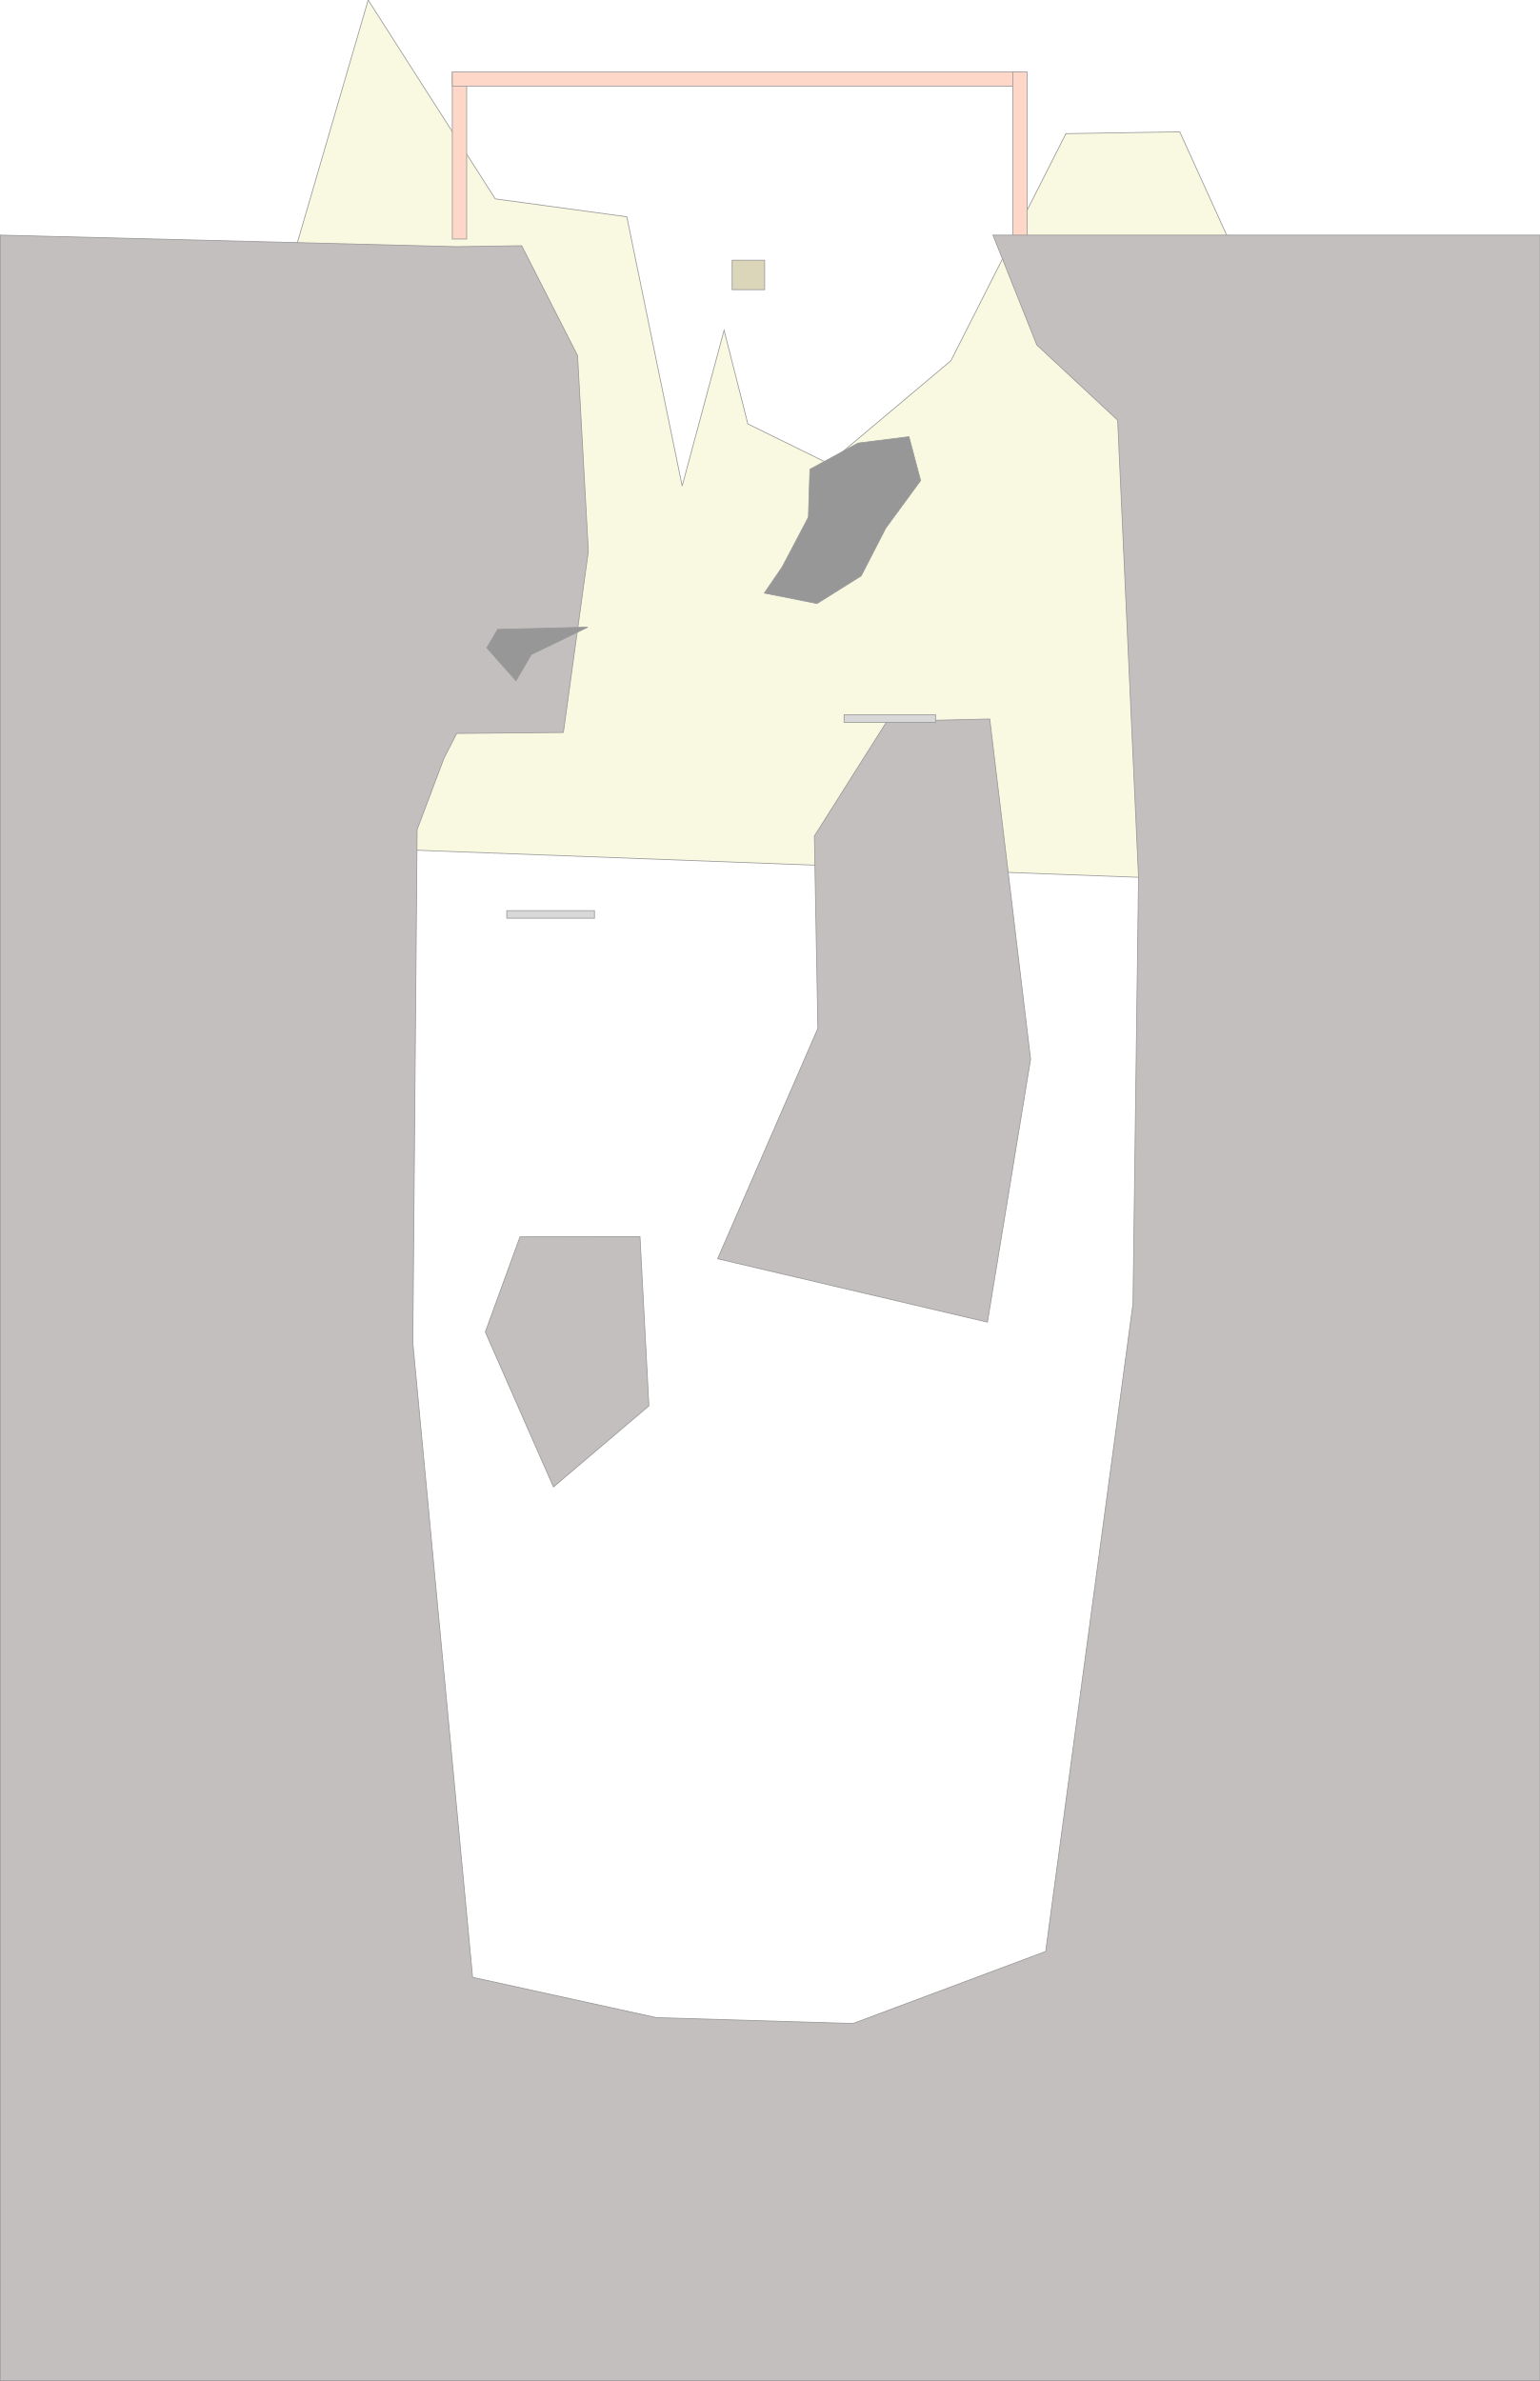
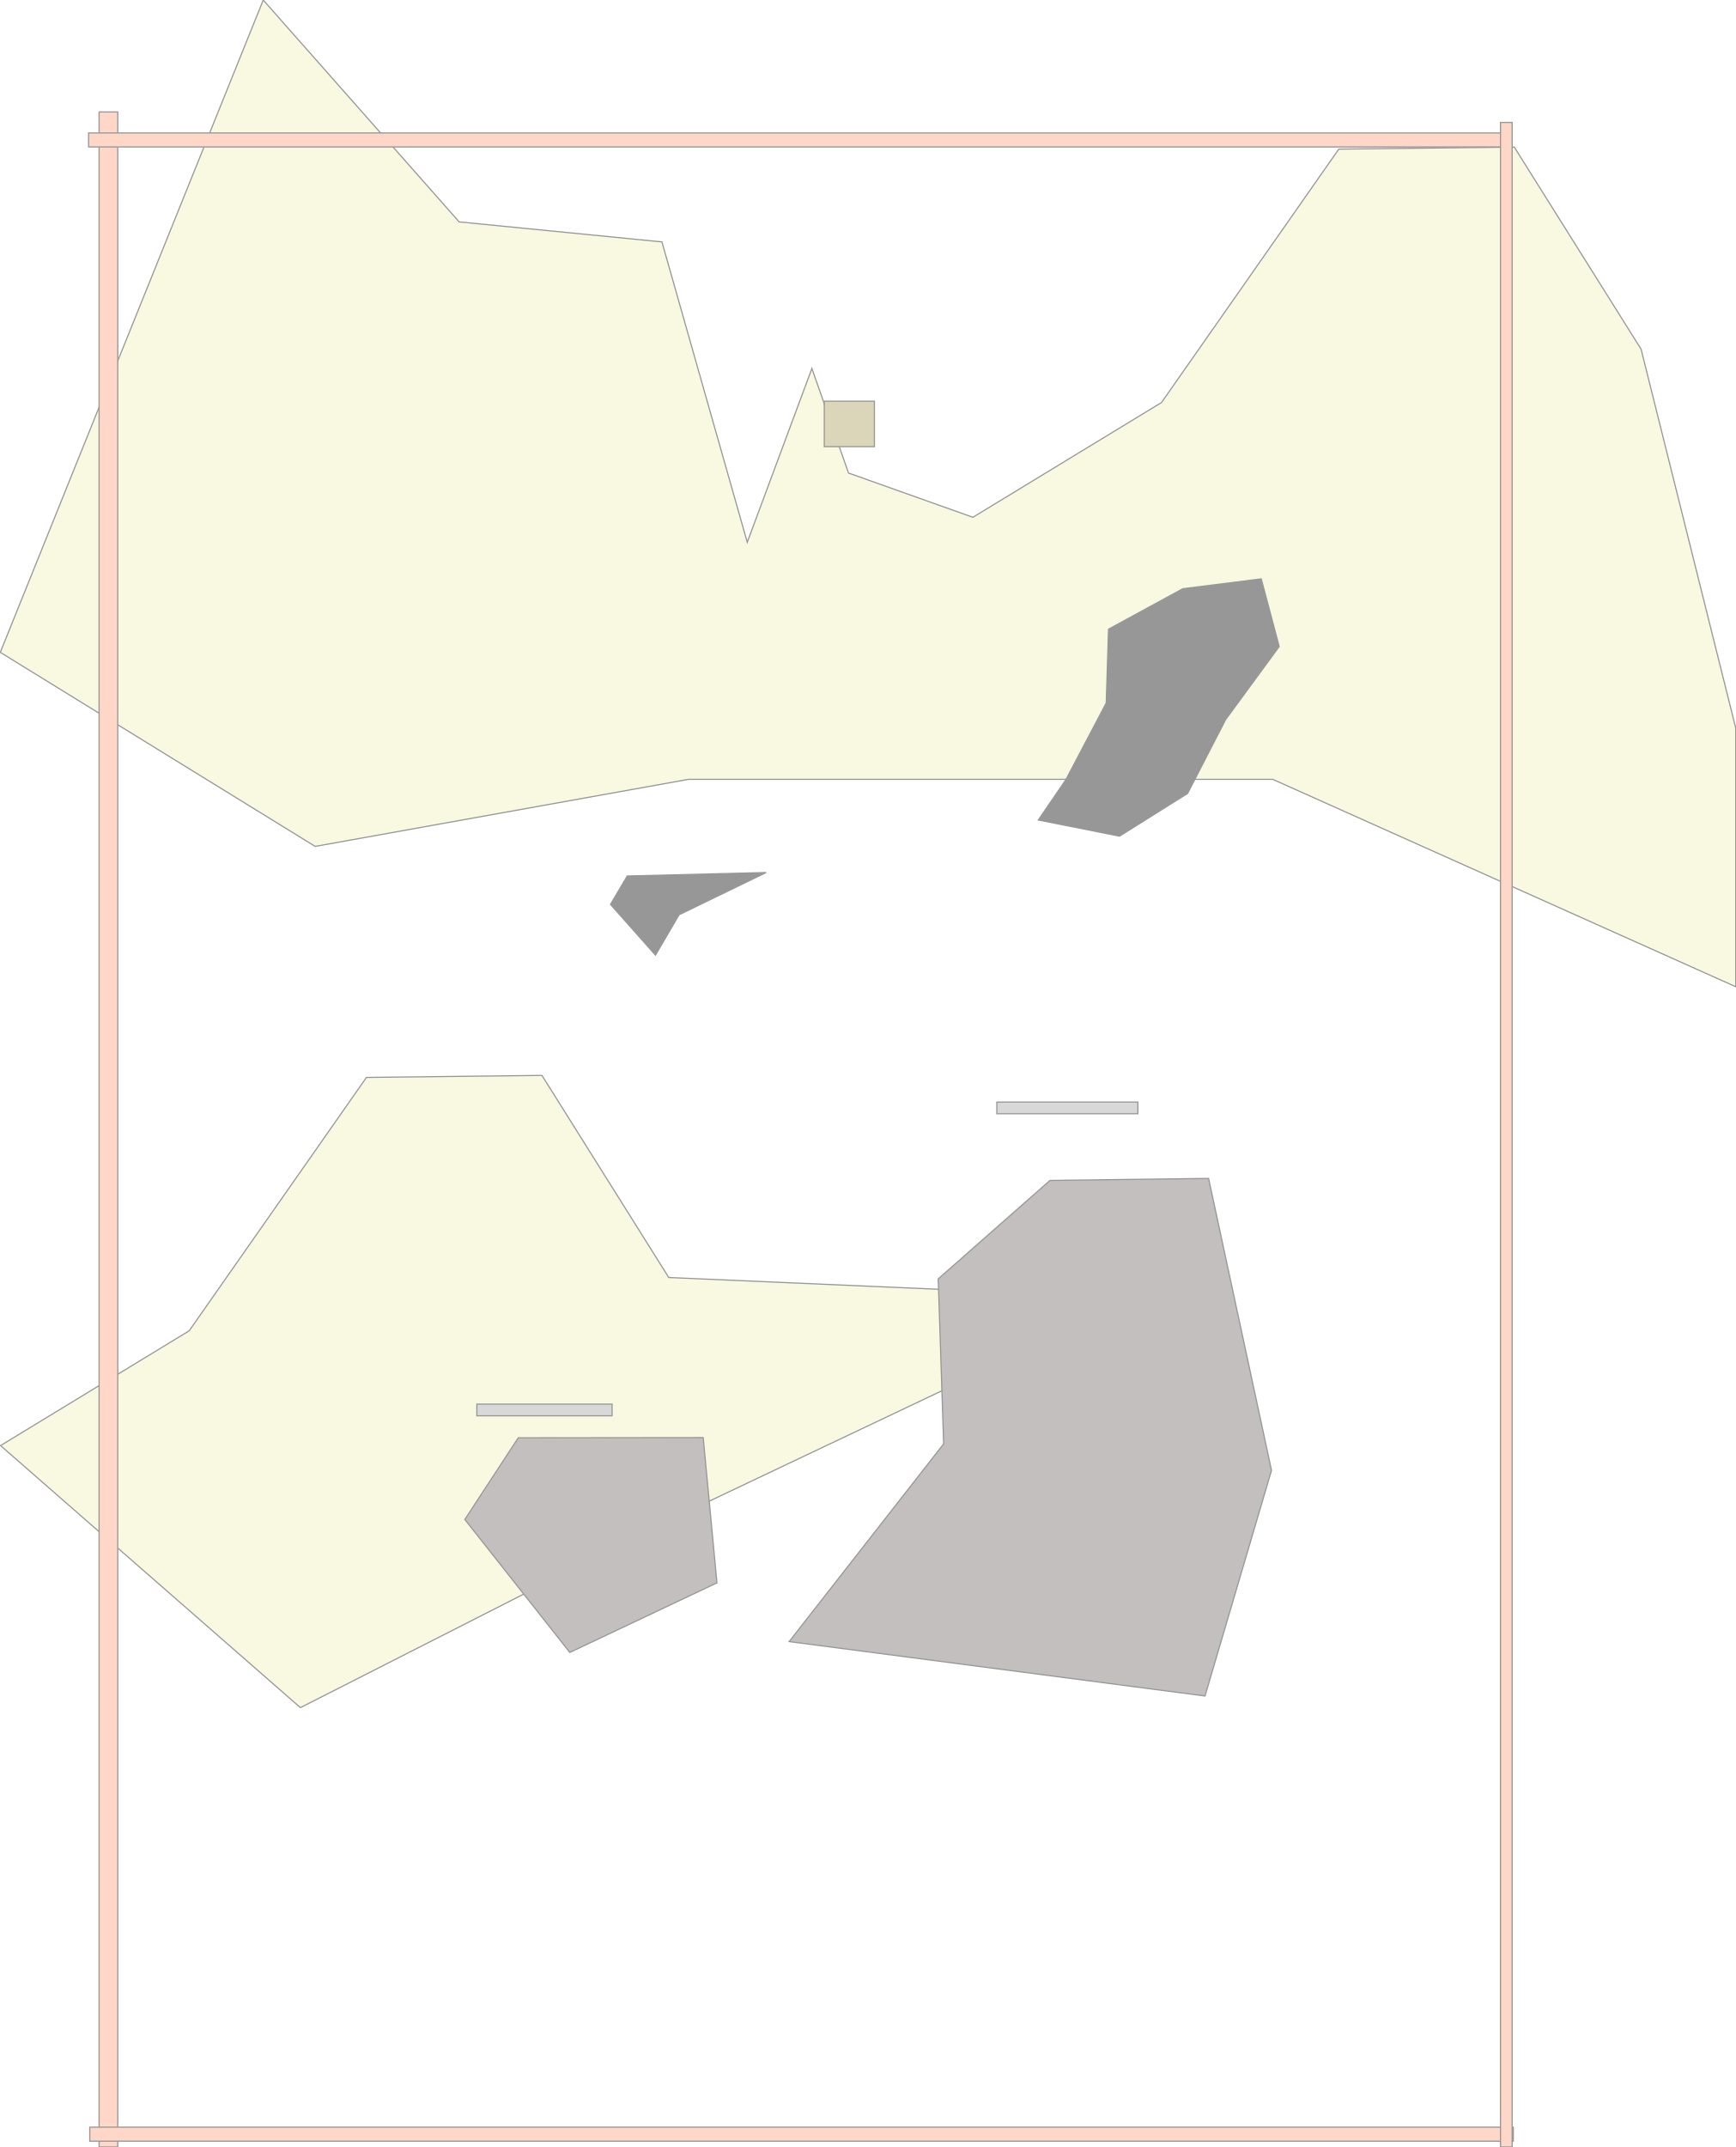
- <svg xmlns="http://www.w3.org/2000/svg" width="2036px" height="3148px" viewBox="0 0 2036 3148" version="1.1">
+ <svg xmlns="http://www.w3.org/2000/svg" width="1489px" height="1841px" viewBox="0 0 1489 1841" version="1.1">
  <defs />
  <g id="level01" stroke="none" stroke-width="1" fill="none" fill-rule="evenodd">
-     <g id="Background" transform="translate(261, 0)" stroke="#979797" fill="#F9F9E2">
-       <path d="M0.25,772.938 L225.781,0.062 L393.812,262.906 L567.75,286.625 L640.938,642.531 L696.375,436.594 L727.781,560.469 L834.469,612.906 L996.281,476.875 L1148.312,176.688 L1298.844,174.312 L1407.594,413.75 L1488.781,862.719 L1488.781,1169.125 L13,1113.719 L0.25,772.938 Z" id="Path-6" />
+     <g id="Background" stroke="#979797" fill="#F9F9E2">
+       <path d="M0.25,559.371 L225.781,0.045 L393.812,190.264 L567.75,207.429 L640.938,464.997 L696.375,315.961 L727.781,405.609 L834.469,443.557 L996.281,345.112 L1148.312,127.868 L1298.844,126.149 L1407.594,299.429 L1488.781,624.346 L1488.781,846.09 L1091.656,668.266 L590.516,668.266 L270.312,725.766 L0.25,559.371 Z" id="Path-6" />
+       <path d="M0.469,1239.557 L162.281,1141.112 L314.312,923.868 L464.844,922.149 L573.594,1095.429 L975.562,1113 L573.594,1303.688 L257.656,1464.266 L0.469,1239.557 Z" id="Path-7" />
    </g>
-     <g id="Triggers" transform="translate(598, 95)" stroke="#979797" fill="#FFD7C8">
-       <rect id="leave" x="0" y="1" width="19" height="220" />
-       <rect id="leave" x="0" y="0" width="751" height="19" />
-       <rect id="leave" x="741" y="0" width="19" height="220" />
+     <g id="Triggers" transform="translate(76, 96)" stroke="#979797" fill="#FFD7C8">
+       <rect id="leave" transform="translate(17, 872.5) scale(-1, 1) translate(-17, -872.5) " x="9" y="0" width="16" height="1745" />
+       <rect id="leave" transform="translate(610.5, 24) scale(1, -1) translate(-610.5, -24) " x="0" y="18" width="1221" height="12" />
+       <rect id="leave-2" transform="translate(611.5, 1734) scale(1, -1) translate(-611.5, -1734) " x="1" y="1728" width="1221" height="12" />
+       <rect id="leave" x="1211" y="9" width="10" height="1736" />
    </g>
-     <g id="Surface" transform="translate(0, 311)" stroke="#979797" fill="#C4BFBF">
-       <path d="M603.835,658.706 L744.878,657.429 L777.903,417.767 L763.633,159.088 L689.753,13.868 L603.937,15.135 L0.441,-0.154 L0.441,2836.535 L2036.227,2836.536 L2036.227,-0.154 L1312.849,-0.154 L1370.836,145.101 L1477.741,244.522 L1505.337,848.671 L1498.012,1412.605 L1382.559,2269.076 L1127.812,2364.352 L867.919,2356.548 L624.862,2303.237 L545.816,1464.145 L551.504,785.785 L587.061,691.355 L603.835,658.706 Z" id="Path-1" />
-       <path d="M948.856,1353.228 L1081.398,1048.571 L1076.729,794.386 L1172.571,642.761 L1308.632,639.642 L1362.587,1089.419 L1305.552,1437.047 L948.856,1353.228 L948.856,1353.228 Z" id="Path-2" />
-       <path d="M687.535,1324.263 L846.142,1323.947 L857.946,1547.726 L731.743,1654.937 L641.687,1450.054 L687.535,1324.263 L687.535,1324.263 Z" id="Path-3" />
+     <g id="Surface" transform="translate(399, 1010)" stroke="#979797" fill="#C4BFBF">
+       <path d="M277.856,397.63 L410.398,228.066 L405.729,86.593 L501.571,2.203 L637.632,0.467 L691.587,250.801 L634.552,444.282 L277.856,397.63 L277.856,397.63 Z" id="Path-2" />
+       <path d="M45.535,222.887 L204.142,222.711 L215.946,347.26 L89.743,406.931 L-0.313,292.899 L45.535,222.887 L45.535,222.887 Z" id="Path-3" />
    </g>
-     <g id="Pads" transform="translate(670, 945)" stroke="#979797" fill="#D8D8D8">
+     <g id="Pads" transform="translate(409, 945)" stroke="#979797" fill="#D8D8D8">
      <rect id="Rectangle-1" x="446" y="0" width="121" height="10" />
      <rect id="Rectangle-2" x="0" y="259" width="116" height="10" />
    </g>
-     <g id="Spawns" transform="translate(968, 344)" stroke="#979797" fill="#DBD5B9">
+     <g id="Spawns" transform="translate(707, 344)" stroke="#979797" fill="#DBD5B9">
      <rect id="player" x="0" y="0" width="43" height="39" />
    </g>
-     <g id="Shadows" transform="translate(644, 577)" stroke="#979797" fill="#979797">
+     <g id="Shadows" transform="translate(524, 496)" stroke="#979797" fill="#979797">
      <path d="M133.141,252.172 L14.008,255.141 L-0.367,279.508 L38.234,323 L58.461,288.398 L133.141,252.172 Z" id="Path-5" />
      <path d="M557.797,0.367 L490.531,8.812 L426.812,43.484 L424.812,106.82 L390.219,172.539 L366.578,207.133 L436.219,220.984 L494.602,184.391 L527.195,121.125 L573.203,58.367 L557.797,0.367 Z" id="Path-5" />
    </g>
  </g>
</svg>
